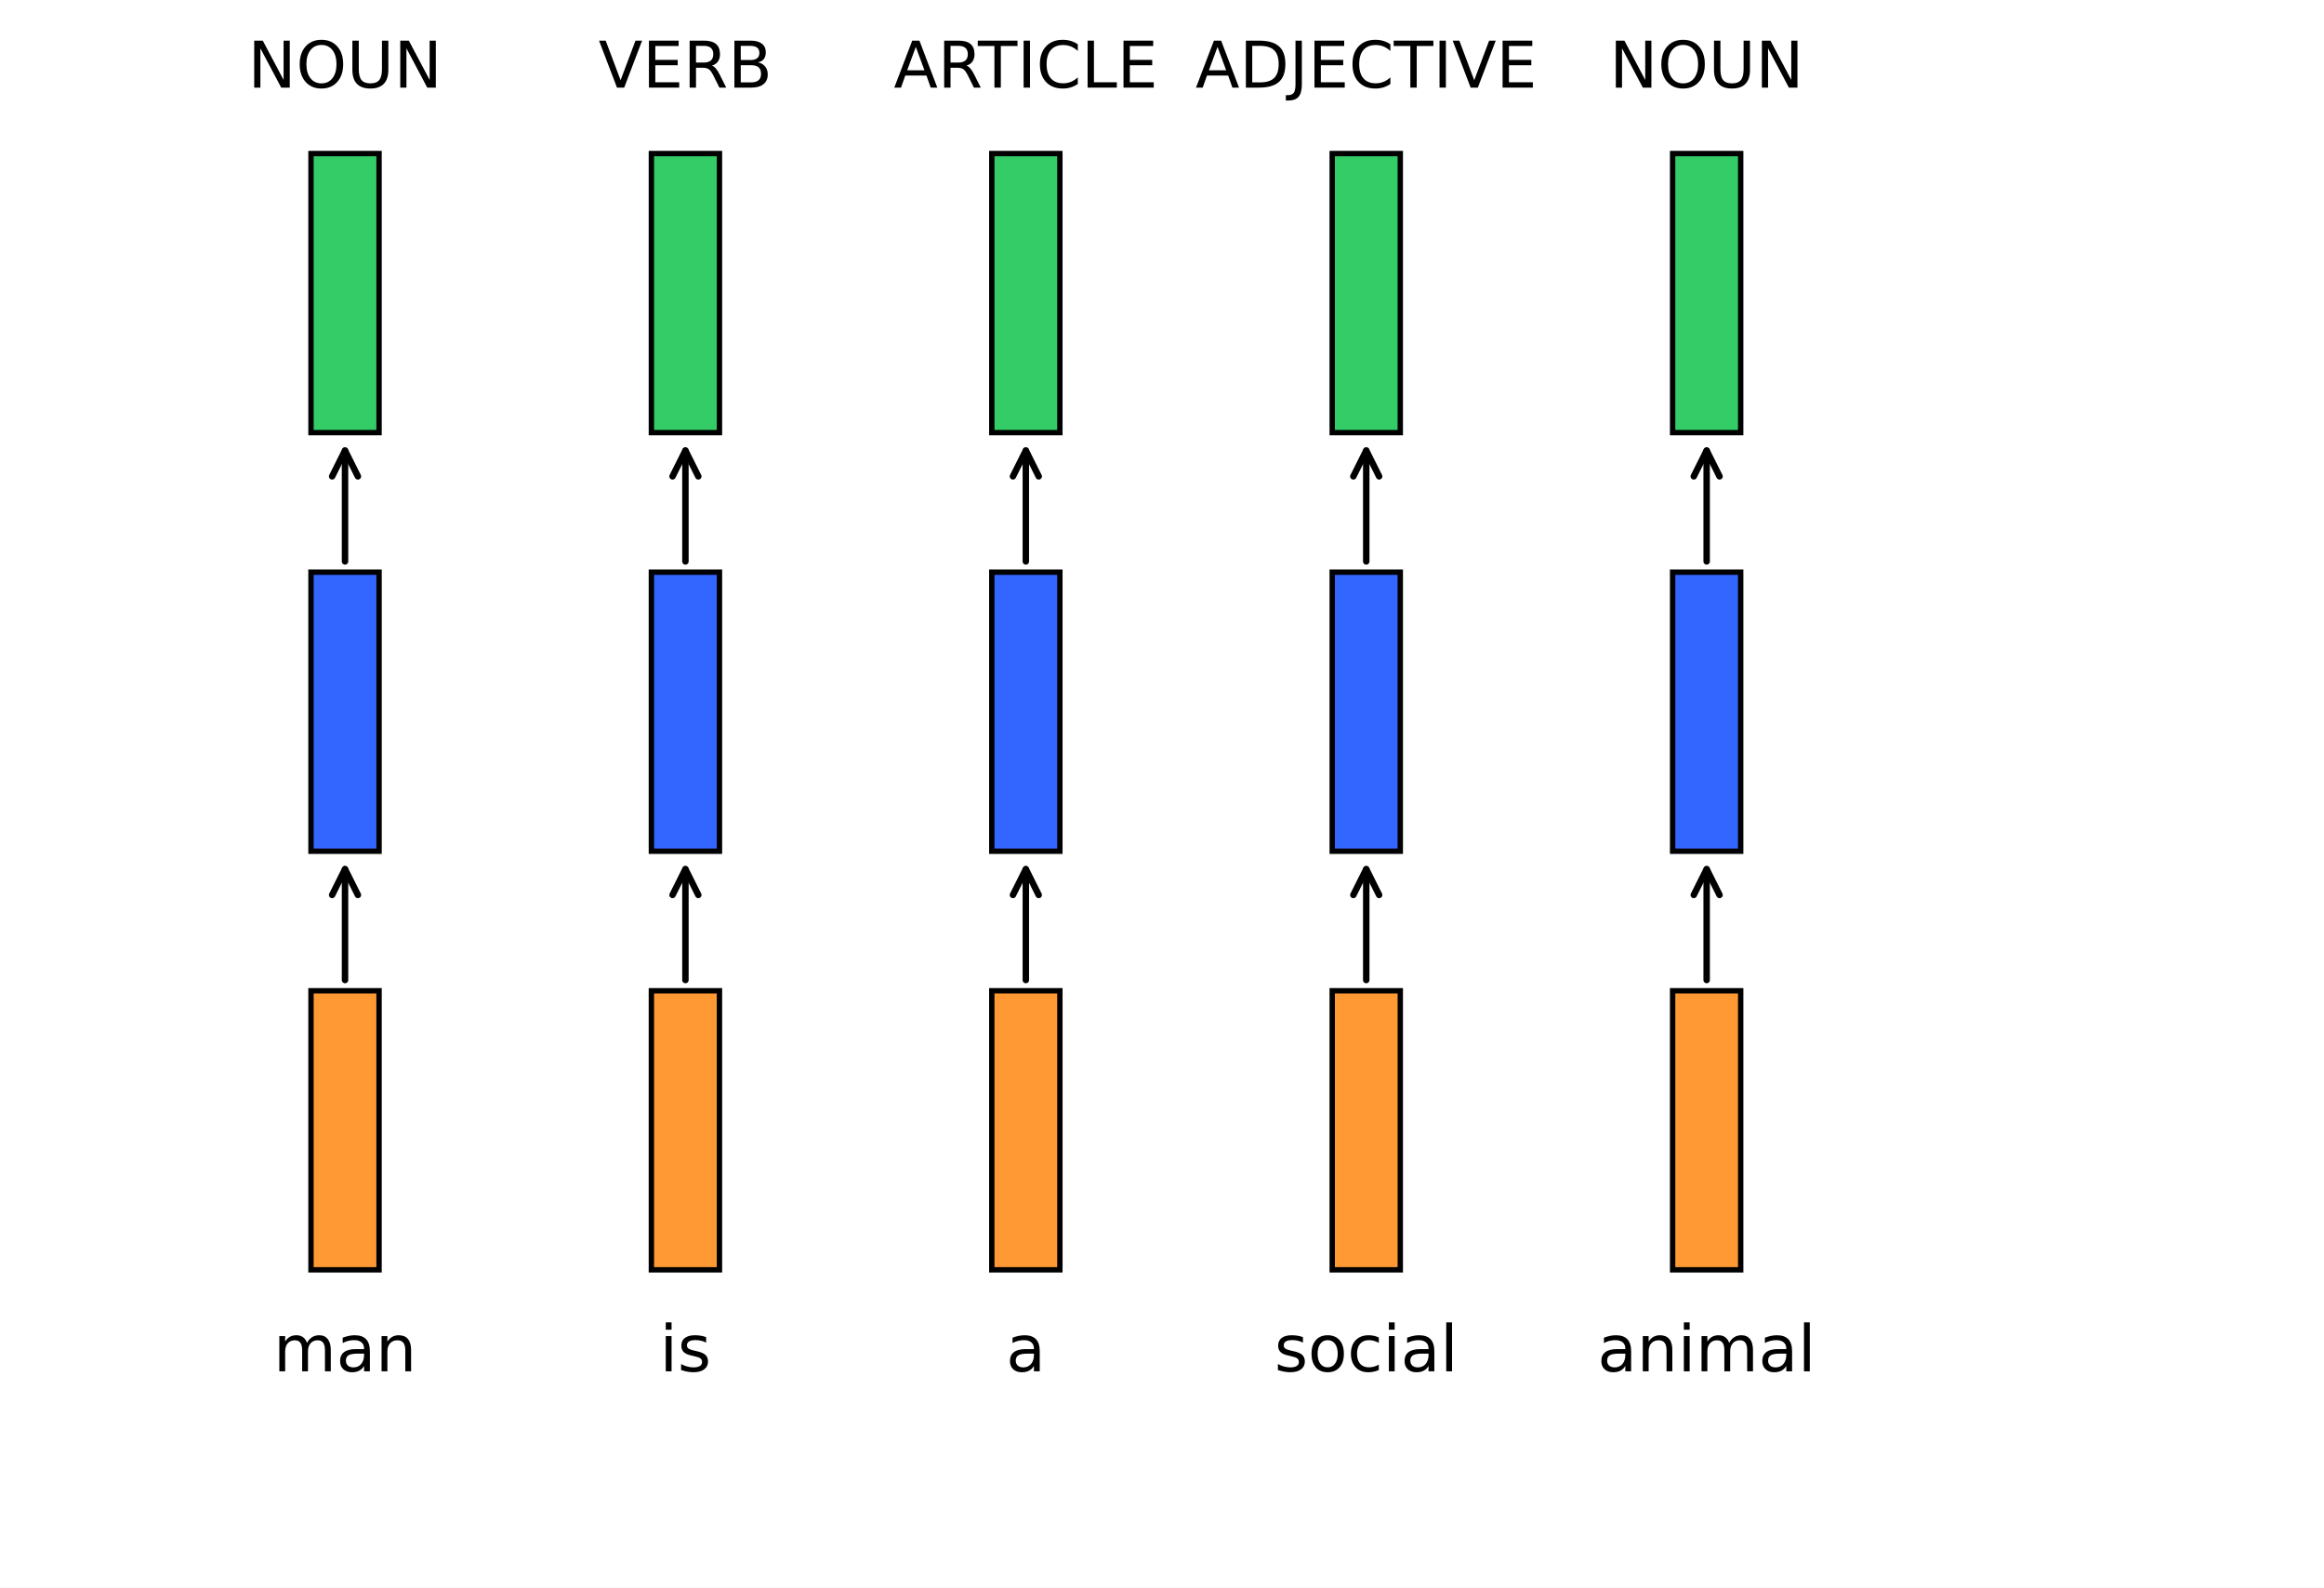
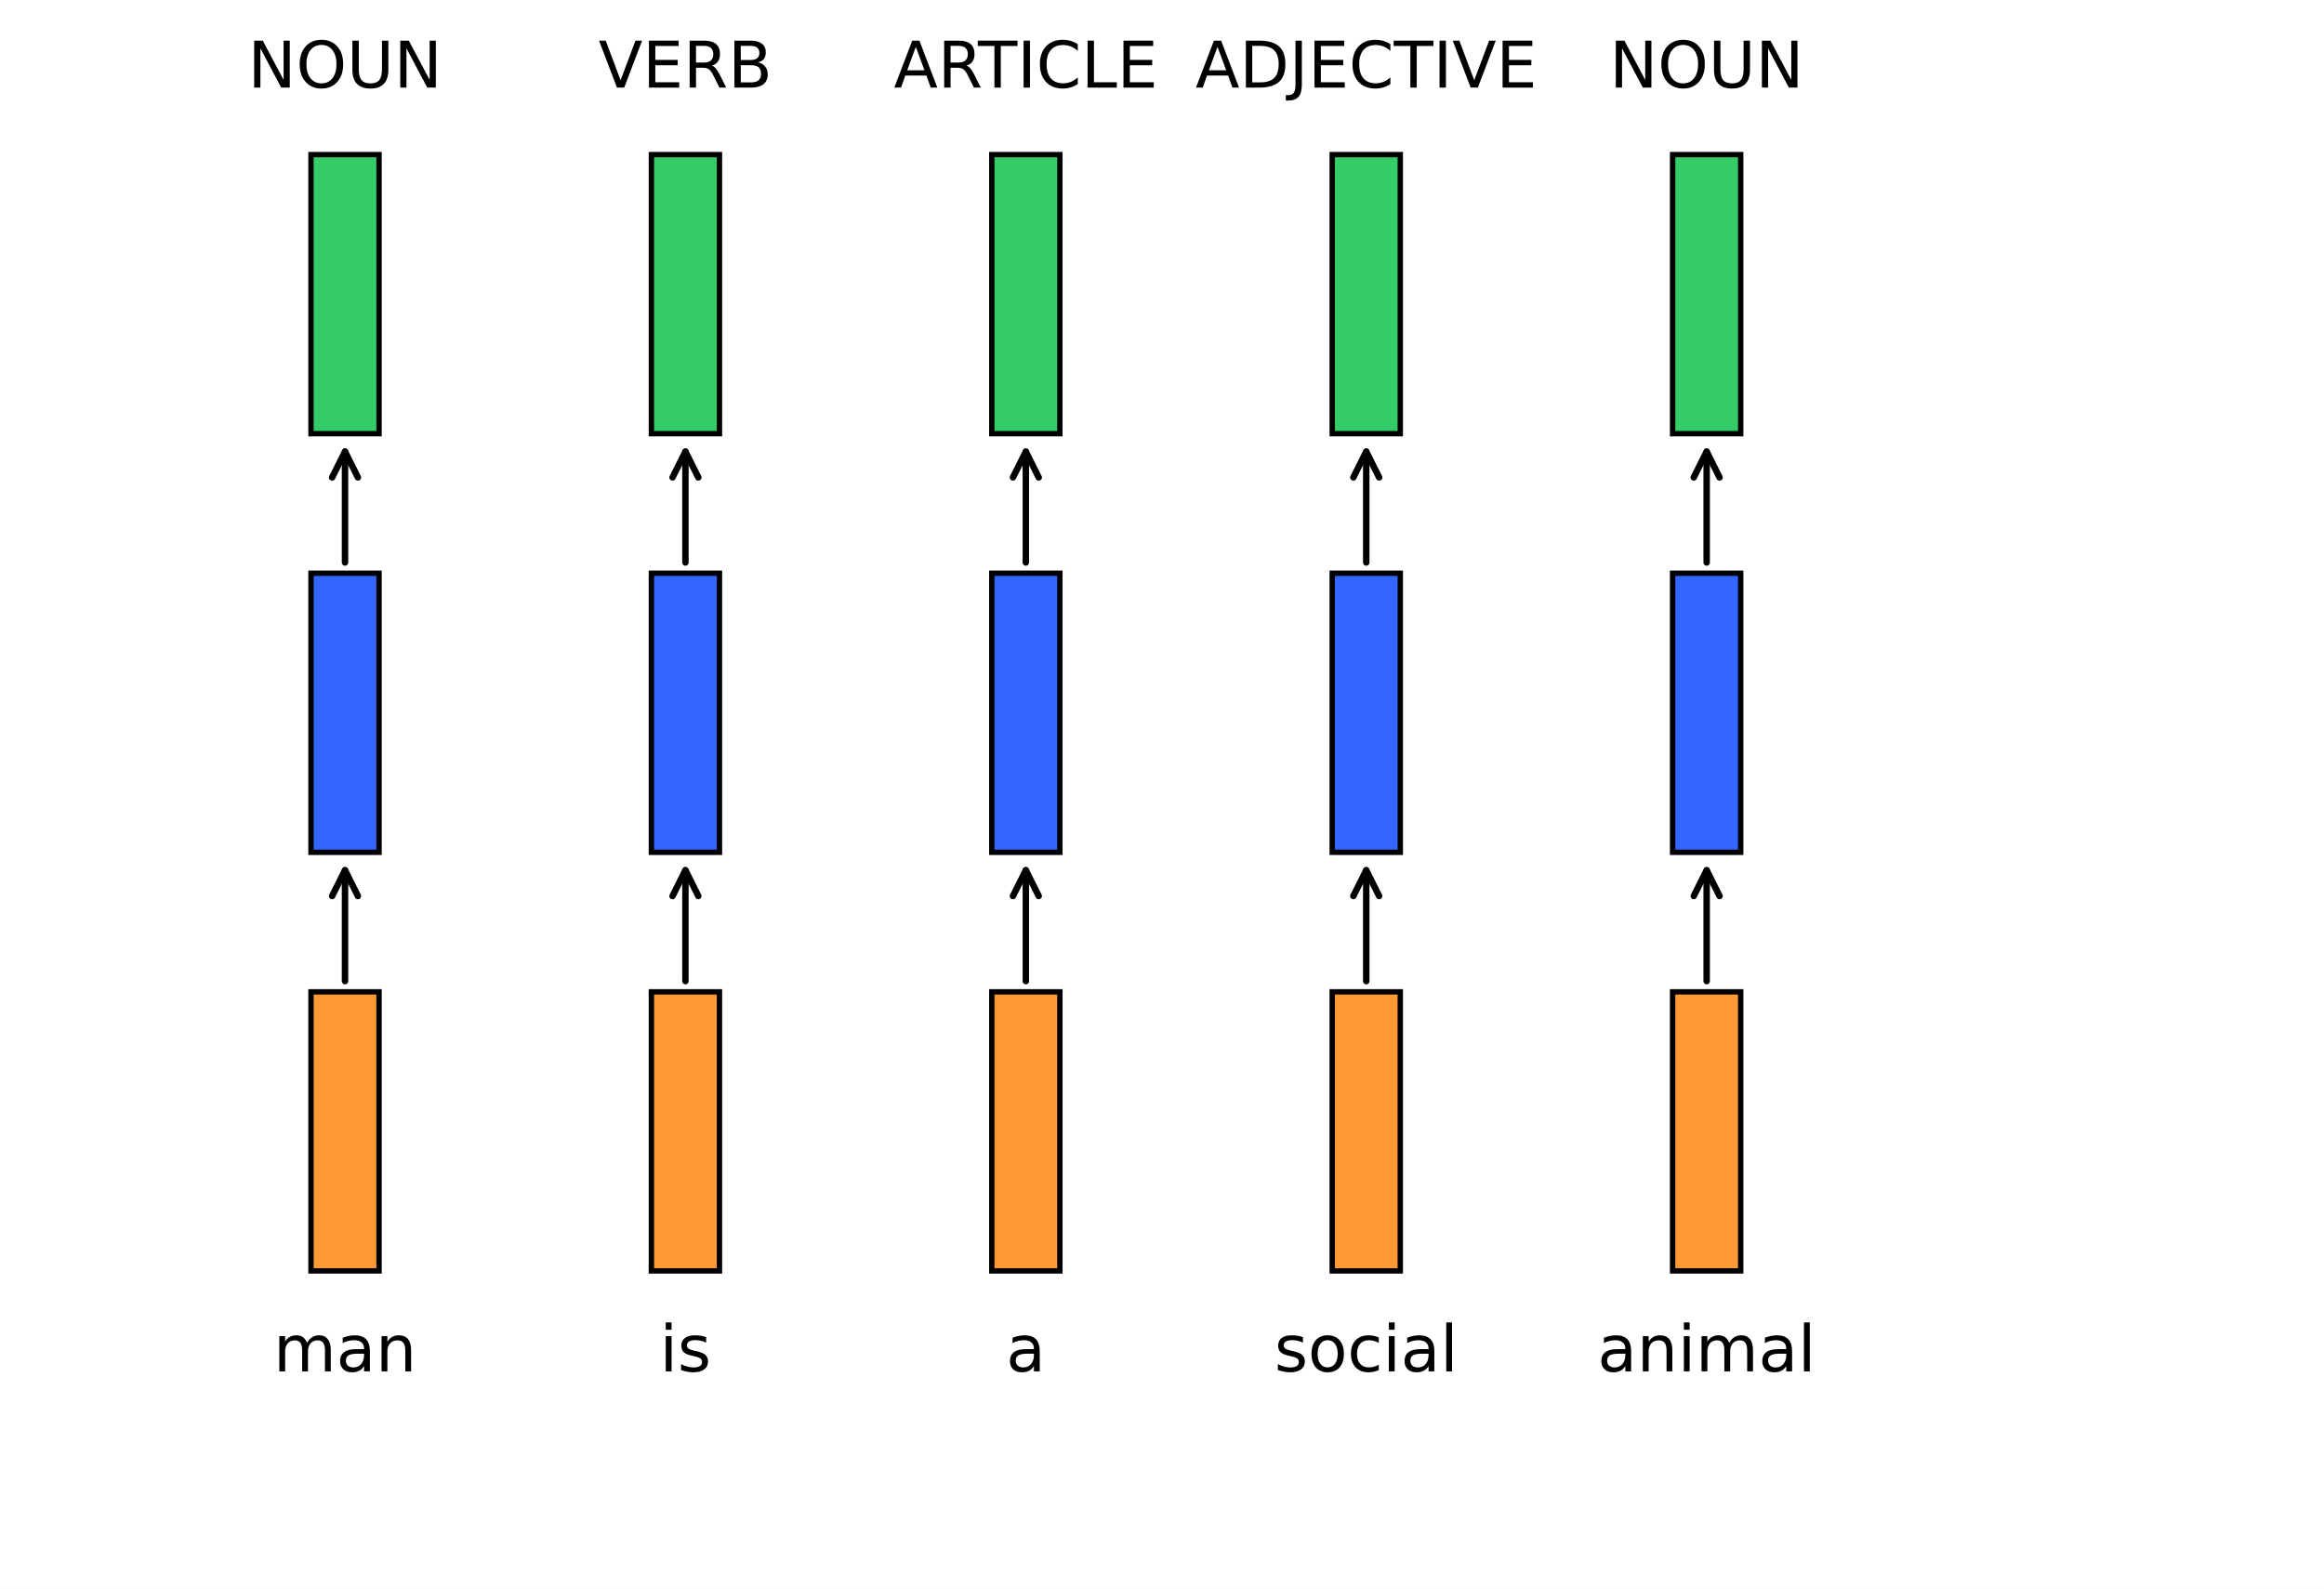
- <svg xmlns="http://www.w3.org/2000/svg" xmlns:xlink="http://www.w3.org/1999/xlink" width="432.9pt" height="295.674pt" viewBox="0 0 432.9 295.674" version="1.1">
+ <svg xmlns="http://www.w3.org/2000/svg" xmlns:xlink="http://www.w3.org/1999/xlink" width="432.9pt" height="295.868pt" viewBox="0 0 432.9 295.868" version="1.1">
  <defs>
    <style type="text/css">*{stroke-linejoin: round; stroke-linecap: butt}</style>
  </defs>
  <g id="figure_1">
    <g id="patch_1">
-       <path d="M 0 295.674  L 432.9 295.674  L 432.9 0  L 0 0  z " style="fill: #ffffff" />
+       <path d="M 0 295.868  L 432.9 295.868  L 432.9 0  L 0 0  z " style="fill: #ffffff" />
    </g>
    <g id="axes_1">
      <g id="patch_2">
-         <path d="M 57.927 80.574  L 70.609 80.574  L 70.609 28.599  L 57.927 28.599  z " clip-path="url(#p4ce256b78b)" style="fill: #33cc66; stroke: #000000; stroke-linejoin: miter" />
+         <path d="M 57.927 80.767  L 70.609 80.767  L 70.609 28.793  L 57.927 28.793  z " clip-path="url(#peed12a18f4)" style="fill: #33cc66; stroke: #000000; stroke-linejoin: miter" />
      </g>
      <g id="patch_3">
-         <path d="M 57.927 158.537  L 70.609 158.537  L 70.609 106.562  L 57.927 106.562  z " clip-path="url(#p4ce256b78b)" style="fill: #3366ff; stroke: #000000; stroke-linejoin: miter" />
+         <path d="M 57.927 158.73  L 70.609 158.73  L 70.609 106.755  L 57.927 106.755  z " clip-path="url(#peed12a18f4)" style="fill: #3366ff; stroke: #000000; stroke-linejoin: miter" />
      </g>
      <g id="patch_4">
-         <path d="M 57.927 236.499  L 70.609 236.499  L 70.609 184.524  L 57.927 184.524  z " clip-path="url(#p4ce256b78b)" style="fill: #ff9933; stroke: #000000; stroke-linejoin: miter" />
+         <path d="M 57.927 236.692  L 70.609 236.692  L 70.609 184.718  L 57.927 184.718  z " clip-path="url(#peed12a18f4)" style="fill: #ff9933; stroke: #000000; stroke-linejoin: miter" />
      </g>
      <g id="patch_5">
-         <path d="M 64.268 83.918  Q 64.268 93.569 64.268 104.562  " clip-path="url(#p4ce256b78b)" style="fill: none; stroke: #000000; stroke-width: 1.2; stroke-linecap: round" />
-         <path d="M 61.868 88.718  L 64.268 83.918  L 66.668 88.718  " clip-path="url(#p4ce256b78b)" style="fill: none; stroke: #000000; stroke-width: 1.2; stroke-linecap: round" />
+         <path d="M 64.268 84.111  Q 64.268 93.762 64.268 104.755  " clip-path="url(#peed12a18f4)" style="fill: none; stroke: #000000; stroke-width: 1.2; stroke-linecap: round" />
+         <path d="M 61.868 88.911  L 64.268 84.111  L 66.668 88.911  " clip-path="url(#peed12a18f4)" style="fill: none; stroke: #000000; stroke-width: 1.2; stroke-linecap: round" />
      </g>
      <g id="patch_6">
-         <path d="M 64.268 161.88  Q 64.268 171.532 64.268 182.525  " clip-path="url(#p4ce256b78b)" style="fill: none; stroke: #000000; stroke-width: 1.2; stroke-linecap: round" />
-         <path d="M 61.868 166.68  L 64.268 161.88  L 66.668 166.68  " clip-path="url(#p4ce256b78b)" style="fill: none; stroke: #000000; stroke-width: 1.2; stroke-linecap: round" />
+         <path d="M 64.268 162.073  Q 64.268 171.725 64.268 182.718  " clip-path="url(#peed12a18f4)" style="fill: none; stroke: #000000; stroke-width: 1.2; stroke-linecap: round" />
+         <path d="M 61.868 166.873  L 64.268 162.073  L 66.668 166.873  " clip-path="url(#peed12a18f4)" style="fill: none; stroke: #000000; stroke-width: 1.2; stroke-linecap: round" />
      </g>
      <g id="patch_7">
-         <path d="M 121.336 80.574  L 134.018 80.574  L 134.018 28.599  L 121.336 28.599  z " clip-path="url(#p4ce256b78b)" style="fill: #33cc66; stroke: #000000; stroke-linejoin: miter" />
+         <path d="M 121.336 80.767  L 134.018 80.767  L 134.018 28.793  L 121.336 28.793  z " clip-path="url(#peed12a18f4)" style="fill: #33cc66; stroke: #000000; stroke-linejoin: miter" />
      </g>
      <g id="patch_8">
-         <path d="M 121.336 158.537  L 134.018 158.537  L 134.018 106.562  L 121.336 106.562  z " clip-path="url(#p4ce256b78b)" style="fill: #3366ff; stroke: #000000; stroke-linejoin: miter" />
+         <path d="M 121.336 158.73  L 134.018 158.73  L 134.018 106.755  L 121.336 106.755  z " clip-path="url(#peed12a18f4)" style="fill: #3366ff; stroke: #000000; stroke-linejoin: miter" />
      </g>
      <g id="patch_9">
-         <path d="M 121.336 236.499  L 134.018 236.499  L 134.018 184.524  L 121.336 184.524  z " clip-path="url(#p4ce256b78b)" style="fill: #ff9933; stroke: #000000; stroke-linejoin: miter" />
+         <path d="M 121.336 236.692  L 134.018 236.692  L 134.018 184.718  L 121.336 184.718  z " clip-path="url(#peed12a18f4)" style="fill: #ff9933; stroke: #000000; stroke-linejoin: miter" />
      </g>
      <g id="patch_10">
-         <path d="M 127.677 83.918  Q 127.677 93.569 127.677 104.562  " clip-path="url(#p4ce256b78b)" style="fill: none; stroke: #000000; stroke-width: 1.2; stroke-linecap: round" />
-         <path d="M 125.277 88.718  L 127.677 83.918  L 130.077 88.718  " clip-path="url(#p4ce256b78b)" style="fill: none; stroke: #000000; stroke-width: 1.2; stroke-linecap: round" />
+         <path d="M 127.677 84.111  Q 127.677 93.762 127.677 104.755  " clip-path="url(#peed12a18f4)" style="fill: none; stroke: #000000; stroke-width: 1.2; stroke-linecap: round" />
+         <path d="M 125.277 88.911  L 127.677 84.111  L 130.077 88.911  " clip-path="url(#peed12a18f4)" style="fill: none; stroke: #000000; stroke-width: 1.2; stroke-linecap: round" />
      </g>
      <g id="patch_11">
-         <path d="M 127.677 161.88  Q 127.677 171.532 127.677 182.525  " clip-path="url(#p4ce256b78b)" style="fill: none; stroke: #000000; stroke-width: 1.2; stroke-linecap: round" />
-         <path d="M 125.277 166.68  L 127.677 161.88  L 130.077 166.68  " clip-path="url(#p4ce256b78b)" style="fill: none; stroke: #000000; stroke-width: 1.2; stroke-linecap: round" />
+         <path d="M 127.677 162.073  Q 127.677 171.725 127.677 182.718  " clip-path="url(#peed12a18f4)" style="fill: none; stroke: #000000; stroke-width: 1.2; stroke-linecap: round" />
+         <path d="M 125.277 166.873  L 127.677 162.073  L 130.077 166.873  " clip-path="url(#peed12a18f4)" style="fill: none; stroke: #000000; stroke-width: 1.2; stroke-linecap: round" />
      </g>
      <g id="patch_12">
-         <path d="M 184.745 80.574  L 197.427 80.574  L 197.427 28.599  L 184.745 28.599  z " clip-path="url(#p4ce256b78b)" style="fill: #33cc66; stroke: #000000; stroke-linejoin: miter" />
+         <path d="M 184.745 80.767  L 197.427 80.767  L 197.427 28.793  L 184.745 28.793  z " clip-path="url(#peed12a18f4)" style="fill: #33cc66; stroke: #000000; stroke-linejoin: miter" />
      </g>
      <g id="patch_13">
-         <path d="M 184.745 158.537  L 197.427 158.537  L 197.427 106.562  L 184.745 106.562  z " clip-path="url(#p4ce256b78b)" style="fill: #3366ff; stroke: #000000; stroke-linejoin: miter" />
+         <path d="M 184.745 158.73  L 197.427 158.73  L 197.427 106.755  L 184.745 106.755  z " clip-path="url(#peed12a18f4)" style="fill: #3366ff; stroke: #000000; stroke-linejoin: miter" />
      </g>
      <g id="patch_14">
-         <path d="M 184.745 236.499  L 197.427 236.499  L 197.427 184.524  L 184.745 184.524  z " clip-path="url(#p4ce256b78b)" style="fill: #ff9933; stroke: #000000; stroke-linejoin: miter" />
+         <path d="M 184.745 236.692  L 197.427 236.692  L 197.427 184.718  L 184.745 184.718  z " clip-path="url(#peed12a18f4)" style="fill: #ff9933; stroke: #000000; stroke-linejoin: miter" />
      </g>
      <g id="patch_15">
-         <path d="M 191.086 83.918  Q 191.086 93.569 191.086 104.562  " clip-path="url(#p4ce256b78b)" style="fill: none; stroke: #000000; stroke-width: 1.2; stroke-linecap: round" />
-         <path d="M 188.686 88.718  L 191.086 83.918  L 193.486 88.718  " clip-path="url(#p4ce256b78b)" style="fill: none; stroke: #000000; stroke-width: 1.2; stroke-linecap: round" />
+         <path d="M 191.086 84.111  Q 191.086 93.762 191.086 104.755  " clip-path="url(#peed12a18f4)" style="fill: none; stroke: #000000; stroke-width: 1.2; stroke-linecap: round" />
+         <path d="M 188.686 88.911  L 191.086 84.111  L 193.486 88.911  " clip-path="url(#peed12a18f4)" style="fill: none; stroke: #000000; stroke-width: 1.2; stroke-linecap: round" />
      </g>
      <g id="patch_16">
-         <path d="M 191.086 161.88  Q 191.086 171.532 191.086 182.525  " clip-path="url(#p4ce256b78b)" style="fill: none; stroke: #000000; stroke-width: 1.2; stroke-linecap: round" />
-         <path d="M 188.686 166.68  L 191.086 161.88  L 193.486 166.68  " clip-path="url(#p4ce256b78b)" style="fill: none; stroke: #000000; stroke-width: 1.2; stroke-linecap: round" />
+         <path d="M 191.086 162.073  Q 191.086 171.725 191.086 182.718  " clip-path="url(#peed12a18f4)" style="fill: none; stroke: #000000; stroke-width: 1.2; stroke-linecap: round" />
+         <path d="M 188.686 166.873  L 191.086 162.073  L 193.486 166.873  " clip-path="url(#peed12a18f4)" style="fill: none; stroke: #000000; stroke-width: 1.2; stroke-linecap: round" />
      </g>
      <g id="patch_17">
-         <path d="M 248.155 80.574  L 260.836 80.574  L 260.836 28.599  L 248.155 28.599  z " clip-path="url(#p4ce256b78b)" style="fill: #33cc66; stroke: #000000; stroke-linejoin: miter" />
+         <path d="M 248.155 80.767  L 260.836 80.767  L 260.836 28.793  L 248.155 28.793  z " clip-path="url(#peed12a18f4)" style="fill: #33cc66; stroke: #000000; stroke-linejoin: miter" />
      </g>
      <g id="patch_18">
-         <path d="M 248.155 158.537  L 260.836 158.537  L 260.836 106.562  L 248.155 106.562  z " clip-path="url(#p4ce256b78b)" style="fill: #3366ff; stroke: #000000; stroke-linejoin: miter" />
+         <path d="M 248.155 158.73  L 260.836 158.73  L 260.836 106.755  L 248.155 106.755  z " clip-path="url(#peed12a18f4)" style="fill: #3366ff; stroke: #000000; stroke-linejoin: miter" />
      </g>
      <g id="patch_19">
-         <path d="M 248.155 236.499  L 260.836 236.499  L 260.836 184.524  L 248.155 184.524  z " clip-path="url(#p4ce256b78b)" style="fill: #ff9933; stroke: #000000; stroke-linejoin: miter" />
+         <path d="M 248.155 236.692  L 260.836 236.692  L 260.836 184.718  L 248.155 184.718  z " clip-path="url(#peed12a18f4)" style="fill: #ff9933; stroke: #000000; stroke-linejoin: miter" />
      </g>
      <g id="patch_20">
-         <path d="M 254.495 83.918  Q 254.495 93.569 254.495 104.562  " clip-path="url(#p4ce256b78b)" style="fill: none; stroke: #000000; stroke-width: 1.2; stroke-linecap: round" />
-         <path d="M 252.095 88.718  L 254.495 83.918  L 256.895 88.718  " clip-path="url(#p4ce256b78b)" style="fill: none; stroke: #000000; stroke-width: 1.2; stroke-linecap: round" />
+         <path d="M 254.495 84.111  Q 254.495 93.762 254.495 104.755  " clip-path="url(#peed12a18f4)" style="fill: none; stroke: #000000; stroke-width: 1.2; stroke-linecap: round" />
+         <path d="M 252.095 88.911  L 254.495 84.111  L 256.895 88.911  " clip-path="url(#peed12a18f4)" style="fill: none; stroke: #000000; stroke-width: 1.2; stroke-linecap: round" />
      </g>
      <g id="patch_21">
-         <path d="M 254.495 161.88  Q 254.495 171.532 254.495 182.525  " clip-path="url(#p4ce256b78b)" style="fill: none; stroke: #000000; stroke-width: 1.2; stroke-linecap: round" />
-         <path d="M 252.095 166.68  L 254.495 161.88  L 256.895 166.68  " clip-path="url(#p4ce256b78b)" style="fill: none; stroke: #000000; stroke-width: 1.2; stroke-linecap: round" />
+         <path d="M 254.495 162.073  Q 254.495 171.725 254.495 182.718  " clip-path="url(#peed12a18f4)" style="fill: none; stroke: #000000; stroke-width: 1.2; stroke-linecap: round" />
+         <path d="M 252.095 166.873  L 254.495 162.073  L 256.895 166.873  " clip-path="url(#peed12a18f4)" style="fill: none; stroke: #000000; stroke-width: 1.2; stroke-linecap: round" />
      </g>
      <g id="patch_22">
-         <path d="M 311.564 80.574  L 324.245 80.574  L 324.245 28.599  L 311.564 28.599  z " clip-path="url(#p4ce256b78b)" style="fill: #33cc66; stroke: #000000; stroke-linejoin: miter" />
+         <path d="M 311.564 80.767  L 324.245 80.767  L 324.245 28.793  L 311.564 28.793  z " clip-path="url(#peed12a18f4)" style="fill: #33cc66; stroke: #000000; stroke-linejoin: miter" />
      </g>
      <g id="patch_23">
-         <path d="M 311.564 158.537  L 324.245 158.537  L 324.245 106.562  L 311.564 106.562  z " clip-path="url(#p4ce256b78b)" style="fill: #3366ff; stroke: #000000; stroke-linejoin: miter" />
+         <path d="M 311.564 158.73  L 324.245 158.73  L 324.245 106.755  L 311.564 106.755  z " clip-path="url(#peed12a18f4)" style="fill: #3366ff; stroke: #000000; stroke-linejoin: miter" />
      </g>
      <g id="patch_24">
-         <path d="M 311.564 236.499  L 324.245 236.499  L 324.245 184.524  L 311.564 184.524  z " clip-path="url(#p4ce256b78b)" style="fill: #ff9933; stroke: #000000; stroke-linejoin: miter" />
+         <path d="M 311.564 236.692  L 324.245 236.692  L 324.245 184.718  L 311.564 184.718  z " clip-path="url(#peed12a18f4)" style="fill: #ff9933; stroke: #000000; stroke-linejoin: miter" />
      </g>
      <g id="patch_25">
-         <path d="M 317.905 83.918  Q 317.905 93.569 317.905 104.562  " clip-path="url(#p4ce256b78b)" style="fill: none; stroke: #000000; stroke-width: 1.2; stroke-linecap: round" />
-         <path d="M 315.505 88.718  L 317.905 83.918  L 320.305 88.718  " clip-path="url(#p4ce256b78b)" style="fill: none; stroke: #000000; stroke-width: 1.2; stroke-linecap: round" />
+         <path d="M 317.905 84.111  Q 317.905 93.762 317.905 104.755  " clip-path="url(#peed12a18f4)" style="fill: none; stroke: #000000; stroke-width: 1.2; stroke-linecap: round" />
+         <path d="M 315.505 88.911  L 317.905 84.111  L 320.305 88.911  " clip-path="url(#peed12a18f4)" style="fill: none; stroke: #000000; stroke-width: 1.2; stroke-linecap: round" />
      </g>
      <g id="patch_26">
-         <path d="M 317.905 161.88  Q 317.905 171.532 317.905 182.525  " clip-path="url(#p4ce256b78b)" style="fill: none; stroke: #000000; stroke-width: 1.2; stroke-linecap: round" />
-         <path d="M 315.505 166.68  L 317.905 161.88  L 320.305 166.68  " clip-path="url(#p4ce256b78b)" style="fill: none; stroke: #000000; stroke-width: 1.2; stroke-linecap: round" />
+         <path d="M 317.905 162.073  Q 317.905 171.725 317.905 182.718  " clip-path="url(#peed12a18f4)" style="fill: none; stroke: #000000; stroke-width: 1.2; stroke-linecap: round" />
+         <path d="M 315.505 166.873  L 317.905 162.073  L 320.305 166.873  " clip-path="url(#peed12a18f4)" style="fill: none; stroke: #000000; stroke-width: 1.2; stroke-linecap: round" />
      </g>
      <g id="text_1">
-         <g transform="translate(46.17631 16.31812) scale(0.12 -0.12)">
-           <defs>
-             <path id="DejaVuSans-4e" d="M 628 4666  L 1478 4666  L 3547 763  L 3547 4666  L 4159 4666  L 4159 0  L 3309 0  L 1241 3903  L 1241 0  L 628 0  L 628 4666  z " transform="scale(0.015625)" />
-             <path id="DejaVuSans-4f" d="M 2522 4238  Q 1834 4238 1429 3725  Q 1025 3213 1025 2328  Q 1025 1447 1429 934  Q 1834 422 2522 422  Q 3209 422 3611 934  Q 4013 1447 4013 2328  Q 4013 3213 3611 3725  Q 3209 4238 2522 4238  z M 2522 4750  Q 3503 4750 4090 4092  Q 4678 3434 4678 2328  Q 4678 1225 4090 567  Q 3503 -91 2522 -91  Q 1538 -91 948 565  Q 359 1222 359 2328  Q 359 3434 948 4092  Q 1538 4750 2522 4750  z " transform="scale(0.015625)" />
-             <path id="DejaVuSans-55" d="M 556 4666  L 1191 4666  L 1191 1831  Q 1191 1081 1462 751  Q 1734 422 2344 422  Q 2950 422 3222 751  Q 3494 1081 3494 1831  L 3494 4666  L 4128 4666  L 4128 1753  Q 4128 841 3676 375  Q 3225 -91 2344 -91  Q 1459 -91 1007 375  Q 556 841 556 1753  L 556 4666  z " transform="scale(0.015625)" />
-           </defs>
-           <use xlink:href="#DejaVuSans-4e" />
-           <use xlink:href="#DejaVuSans-4f" transform="translate(74.80469 0)" />
-           <use xlink:href="#DejaVuSans-55" transform="translate(153.5156 0)" />
-           <use xlink:href="#DejaVuSans-4e" transform="translate(226.709 0)" />
+         <g transform="translate(46.17631 16.31719) scale(0.12 -0.12)">
+           <defs>
+             <path id="DejaVuSans-31" d="M 628 4666  L 1478 4666  L 3547 763  L 3547 4666  L 4159 4666  L 4159 0  L 3309 0  L 1241 3903  L 1241 0  L 628 0  L 628 4666  z " transform="scale(0.015625)" />
+             <path id="DejaVuSans-32" d="M 2522 4238  Q 1834 4238 1429 3725  Q 1025 3213 1025 2328  Q 1025 1447 1429 934  Q 1834 422 2522 422  Q 3209 422 3611 934  Q 4013 1447 4013 2328  Q 4013 3213 3611 3725  Q 3209 4238 2522 4238  z M 2522 4750  Q 3503 4750 4090 4092  Q 4678 3434 4678 2328  Q 4678 1225 4090 567  Q 3503 -91 2522 -91  Q 1538 -91 948 565  Q 359 1222 359 2328  Q 359 3434 948 4092  Q 1538 4750 2522 4750  z " transform="scale(0.015625)" />
+             <path id="DejaVuSans-38" d="M 556 4666  L 1191 4666  L 1191 1831  Q 1191 1081 1462 751  Q 1734 422 2344 422  Q 2950 422 3222 751  Q 3494 1081 3494 1831  L 3494 4666  L 4128 4666  L 4128 1753  Q 4128 841 3676 375  Q 3225 -91 2344 -91  Q 1459 -91 1007 375  Q 556 841 556 1753  L 556 4666  z " transform="scale(0.015625)" />
+           </defs>
+           <use xlink:href="#DejaVuSans-31" />
+           <use xlink:href="#DejaVuSans-32" transform="translate(74.8125 0)" />
+           <use xlink:href="#DejaVuSans-38" transform="translate(153.5312 0)" />
+           <use xlink:href="#DejaVuSans-31" transform="translate(226.7188 0)" />
        </g>
      </g>
      <g id="text_2">
-         <g transform="translate(50.94443 255.4031) scale(0.12 -0.12)">
-           <defs>
-             <path id="DejaVuSans-6d" d="M 3328 2828  Q 3544 3216 3844 3400  Q 4144 3584 4550 3584  Q 5097 3584 5394 3201  Q 5691 2819 5691 2113  L 5691 0  L 5113 0  L 5113 2094  Q 5113 2597 4934 2840  Q 4756 3084 4391 3084  Q 3944 3084 3684 2787  Q 3425 2491 3425 1978  L 3425 0  L 2847 0  L 2847 2094  Q 2847 2600 2669 2842  Q 2491 3084 2119 3084  Q 1678 3084 1418 2786  Q 1159 2488 1159 1978  L 1159 0  L 581 0  L 581 3500  L 1159 3500  L 1159 2956  Q 1356 3278 1631 3431  Q 1906 3584 2284 3584  Q 2666 3584 2933 3390  Q 3200 3197 3328 2828  z " transform="scale(0.015625)" />
-             <path id="DejaVuSans-61" d="M 2194 1759  Q 1497 1759 1228 1600  Q 959 1441 959 1056  Q 959 750 1161 570  Q 1363 391 1709 391  Q 2188 391 2477 730  Q 2766 1069 2766 1631  L 2766 1759  L 2194 1759  z M 3341 1997  L 3341 0  L 2766 0  L 2766 531  Q 2569 213 2275 61  Q 1981 -91 1556 -91  Q 1019 -91 701 211  Q 384 513 384 1019  Q 384 1609 779 1909  Q 1175 2209 1959 2209  L 2766 2209  L 2766 2266  Q 2766 2663 2505 2880  Q 2244 3097 1772 3097  Q 1472 3097 1187 3025  Q 903 2953 641 2809  L 641 3341  Q 956 3463 1253 3523  Q 1550 3584 1831 3584  Q 2591 3584 2966 3190  Q 3341 2797 3341 1997  z " transform="scale(0.015625)" />
-             <path id="DejaVuSans-6e" d="M 3513 2113  L 3513 0  L 2938 0  L 2938 2094  Q 2938 2591 2744 2837  Q 2550 3084 2163 3084  Q 1697 3084 1428 2787  Q 1159 2491 1159 1978  L 1159 0  L 581 0  L 581 3500  L 1159 3500  L 1159 2956  Q 1366 3272 1645 3428  Q 1925 3584 2291 3584  Q 2894 3584 3203 3211  Q 3513 2838 3513 2113  z " transform="scale(0.015625)" />
-           </defs>
-           <use xlink:href="#DejaVuSans-6d" />
-           <use xlink:href="#DejaVuSans-61" transform="translate(97.41211 0)" />
-           <use xlink:href="#DejaVuSans-6e" transform="translate(158.6914 0)" />
+         <g transform="translate(50.94443 255.4022) scale(0.12 -0.12)">
+           <defs>
+             <path id="DejaVuSans-50" d="M 3328 2828  Q 3544 3216 3844 3400  Q 4144 3584 4550 3584  Q 5097 3584 5394 3201  Q 5691 2819 5691 2113  L 5691 0  L 5113 0  L 5113 2094  Q 5113 2597 4934 2840  Q 4756 3084 4391 3084  Q 3944 3084 3684 2787  Q 3425 2491 3425 1978  L 3425 0  L 2847 0  L 2847 2094  Q 2847 2600 2669 2842  Q 2491 3084 2119 3084  Q 1678 3084 1418 2786  Q 1159 2488 1159 1978  L 1159 0  L 581 0  L 581 3500  L 1159 3500  L 1159 2956  Q 1356 3278 1631 3431  Q 1906 3584 2284 3584  Q 2666 3584 2933 3390  Q 3200 3197 3328 2828  z " transform="scale(0.015625)" />
+             <path id="DejaVuSans-44" d="M 2194 1759  Q 1497 1759 1228 1600  Q 959 1441 959 1056  Q 959 750 1161 570  Q 1363 391 1709 391  Q 2188 391 2477 730  Q 2766 1069 2766 1631  L 2766 1759  L 2194 1759  z M 3341 1997  L 3341 0  L 2766 0  L 2766 531  Q 2569 213 2275 61  Q 1981 -91 1556 -91  Q 1019 -91 701 211  Q 384 513 384 1019  Q 384 1609 779 1909  Q 1175 2209 1959 2209  L 2766 2209  L 2766 2266  Q 2766 2663 2505 2880  Q 2244 3097 1772 3097  Q 1472 3097 1187 3025  Q 903 2953 641 2809  L 641 3341  Q 956 3463 1253 3523  Q 1550 3584 1831 3584  Q 2591 3584 2966 3190  Q 3341 2797 3341 1997  z " transform="scale(0.015625)" />
+             <path id="DejaVuSans-51" d="M 3513 2113  L 3513 0  L 2938 0  L 2938 2094  Q 2938 2591 2744 2837  Q 2550 3084 2163 3084  Q 1697 3084 1428 2787  Q 1159 2491 1159 1978  L 1159 0  L 581 0  L 581 3500  L 1159 3500  L 1159 2956  Q 1366 3272 1645 3428  Q 1925 3584 2291 3584  Q 2894 3584 3203 3211  Q 3513 2838 3513 2113  z " transform="scale(0.015625)" />
+           </defs>
+           <use xlink:href="#DejaVuSans-50" />
+           <use xlink:href="#DejaVuSans-44" transform="translate(97.40625 0)" />
+           <use xlink:href="#DejaVuSans-51" transform="translate(158.6875 0)" />
        </g>
      </g>
      <g id="text_3">
-         <g transform="translate(111.496 16.31812) scale(0.12 -0.12)">
-           <defs>
-             <path id="DejaVuSans-56" d="M 1831 0  L 50 4666  L 709 4666  L 2188 738  L 3669 4666  L 4325 4666  L 2547 0  L 1831 0  z " transform="scale(0.015625)" />
-             <path id="DejaVuSans-45" d="M 628 4666  L 3578 4666  L 3578 4134  L 1259 4134  L 1259 2753  L 3481 2753  L 3481 2222  L 1259 2222  L 1259 531  L 3634 531  L 3634 0  L 628 0  L 628 4666  z " transform="scale(0.015625)" />
-             <path id="DejaVuSans-52" d="M 2841 2188  Q 3044 2119 3236 1894  Q 3428 1669 3622 1275  L 4263 0  L 3584 0  L 2988 1197  Q 2756 1666 2539 1819  Q 2322 1972 1947 1972  L 1259 1972  L 1259 0  L 628 0  L 628 4666  L 2053 4666  Q 2853 4666 3247 4331  Q 3641 3997 3641 3322  Q 3641 2881 3436 2590  Q 3231 2300 2841 2188  z M 1259 4147  L 1259 2491  L 2053 2491  Q 2509 2491 2742 2702  Q 2975 2913 2975 3322  Q 2975 3731 2742 3939  Q 2509 4147 2053 4147  L 1259 4147  z " transform="scale(0.015625)" />
-             <path id="DejaVuSans-42" d="M 1259 2228  L 1259 519  L 2272 519  Q 2781 519 3026 730  Q 3272 941 3272 1375  Q 3272 1813 3026 2020  Q 2781 2228 2272 2228  L 1259 2228  z M 1259 4147  L 1259 2741  L 2194 2741  Q 2656 2741 2882 2914  Q 3109 3088 3109 3444  Q 3109 3797 2882 3972  Q 2656 4147 2194 4147  L 1259 4147  z M 628 4666  L 2241 4666  Q 2963 4666 3353 4366  Q 3744 4066 3744 3513  Q 3744 3084 3544 2831  Q 3344 2578 2956 2516  Q 3422 2416 3680 2098  Q 3938 1781 3938 1306  Q 3938 681 3513 340  Q 3088 0 2303 0  L 628 0  L 628 4666  z " transform="scale(0.015625)" />
+         <g transform="translate(111.496 16.31719) scale(0.12 -0.12)">
+           <defs>
+             <path id="DejaVuSans-39" d="M 1831 0  L 50 4666  L 709 4666  L 2188 738  L 3669 4666  L 4325 4666  L 2547 0  L 1831 0  z " transform="scale(0.015625)" />
+             <path id="DejaVuSans-28" d="M 628 4666  L 3578 4666  L 3578 4134  L 1259 4134  L 1259 2753  L 3481 2753  L 3481 2222  L 1259 2222  L 1259 531  L 3634 531  L 3634 0  L 628 0  L 628 4666  z " transform="scale(0.015625)" />
+             <path id="DejaVuSans-35" d="M 2841 2188  Q 3044 2119 3236 1894  Q 3428 1669 3622 1275  L 4263 0  L 3584 0  L 2988 1197  Q 2756 1666 2539 1819  Q 2322 1972 1947 1972  L 1259 1972  L 1259 0  L 628 0  L 628 4666  L 2053 4666  Q 2853 4666 3247 4331  Q 3641 3997 3641 3322  Q 3641 2881 3436 2590  Q 3231 2300 2841 2188  z M 1259 4147  L 1259 2491  L 2053 2491  Q 2509 2491 2742 2702  Q 2975 2913 2975 3322  Q 2975 3731 2742 3939  Q 2509 4147 2053 4147  L 1259 4147  z " transform="scale(0.015625)" />
+             <path id="DejaVuSans-25" d="M 1259 2228  L 1259 519  L 2272 519  Q 2781 519 3026 730  Q 3272 941 3272 1375  Q 3272 1813 3026 2020  Q 2781 2228 2272 2228  L 1259 2228  z M 1259 4147  L 1259 2741  L 2194 2741  Q 2656 2741 2882 2914  Q 3109 3088 3109 3444  Q 3109 3797 2882 3972  Q 2656 4147 2194 4147  L 1259 4147  z M 628 4666  L 2241 4666  Q 2963 4666 3353 4366  Q 3744 4066 3744 3513  Q 3744 3084 3544 2831  Q 3344 2578 2956 2516  Q 3422 2416 3680 2098  Q 3938 1781 3938 1306  Q 3938 681 3513 340  Q 3088 0 2303 0  L 628 0  L 628 4666  z " transform="scale(0.015625)" />
+           </defs>
+           <use xlink:href="#DejaVuSans-39" />
+           <use xlink:href="#DejaVuSans-28" transform="translate(68.40625 0)" />
+           <use xlink:href="#DejaVuSans-35" transform="translate(131.5938 0)" />
+           <use xlink:href="#DejaVuSans-25" transform="translate(201.0781 0)" />
+         </g>
+       </g>
+       <g id="text_4">
+         <g transform="translate(122.8848 255.4027) scale(0.12 -0.12)">
+           <defs>
+             <path id="DejaVuSans-4c" d="M 603 3500  L 1178 3500  L 1178 0  L 603 0  L 603 3500  z M 603 4863  L 1178 4863  L 1178 4134  L 603 4134  L 603 4863  z " transform="scale(0.015625)" />
+             <path id="DejaVuSans-56" d="M 2834 3397  L 2834 2853  Q 2591 2978 2328 3040  Q 2066 3103 1784 3103  Q 1356 3103 1142 2972  Q 928 2841 928 2578  Q 928 2378 1081 2264  Q 1234 2150 1697 2047  L 1894 2003  Q 2506 1872 2764 1633  Q 3022 1394 3022 966  Q 3022 478 2636 193  Q 2250 -91 1575 -91  Q 1294 -91 989 -36  Q 684 19 347 128  L 347 722  Q 666 556 975 473  Q 1284 391 1588 391  Q 1994 391 2212 530  Q 2431 669 2431 922  Q 2431 1156 2273 1281  Q 2116 1406 1581 1522  L 1381 1569  Q 847 1681 609 1914  Q 372 2147 372 2553  Q 372 3047 722 3315  Q 1072 3584 1716 3584  Q 2034 3584 2315 3537  Q 2597 3491 2834 3397  z " transform="scale(0.015625)" />
+           </defs>
+           <use xlink:href="#DejaVuSans-4c" />
+           <use xlink:href="#DejaVuSans-56" transform="translate(27.78125 0)" />
+         </g>
+       </g>
+       <g id="text_5">
+         <g transform="translate(166.4911 16.31719) scale(0.12 -0.12)">
+           <defs>
+             <path id="DejaVuSans-24" d="M 2188 4044  L 1331 1722  L 3047 1722  L 2188 4044  z M 1831 4666  L 2547 4666  L 4325 0  L 3669 0  L 3244 1197  L 1141 1197  L 716 0  L 50 0  L 1831 4666  z " transform="scale(0.015625)" />
+             <path id="DejaVuSans-37" d="M -19 4666  L 3928 4666  L 3928 4134  L 2272 4134  L 2272 0  L 1638 0  L 1638 4134  L -19 4134  L -19 4666  z " transform="scale(0.015625)" />
+             <path id="DejaVuSans-2c" d="M 628 4666  L 1259 4666  L 1259 0  L 628 0  L 628 4666  z " transform="scale(0.015625)" />
+             <path id="DejaVuSans-26" d="M 4122 4306  L 4122 3641  Q 3803 3938 3442 4084  Q 3081 4231 2675 4231  Q 1875 4231 1450 3742  Q 1025 3253 1025 2328  Q 1025 1406 1450 917  Q 1875 428 2675 428  Q 3081 428 3442 575  Q 3803 722 4122 1019  L 4122 359  Q 3791 134 3420 21  Q 3050 -91 2638 -91  Q 1578 -91 968 557  Q 359 1206 359 2328  Q 359 3453 968 4101  Q 1578 4750 2638 4750  Q 3056 4750 3426 4639  Q 3797 4528 4122 4306  z " transform="scale(0.015625)" />
+             <path id="DejaVuSans-2f" d="M 628 4666  L 1259 4666  L 1259 531  L 3531 531  L 3531 0  L 628 0  L 628 4666  z " transform="scale(0.015625)" />
+           </defs>
+           <use xlink:href="#DejaVuSans-24" />
+           <use xlink:href="#DejaVuSans-35" transform="translate(68.40625 0)" />
+           <use xlink:href="#DejaVuSans-37" transform="translate(130.6094 0)" />
+           <use xlink:href="#DejaVuSans-2c" transform="translate(191.6875 0)" />
+           <use xlink:href="#DejaVuSans-26" transform="translate(221.1875 0)" />
+           <use xlink:href="#DejaVuSans-2f" transform="translate(291.0156 0)" />
+           <use xlink:href="#DejaVuSans-28" transform="translate(346.7344 0)" />
+         </g>
+       </g>
+       <g id="text_6">
+         <g transform="translate(187.4095 255.4022) scale(0.12 -0.12)">
+           <use xlink:href="#DejaVuSans-44" />
+         </g>
+       </g>
+       <g id="text_7">
+         <g transform="translate(222.6898 16.31719) scale(0.12 -0.12)">
+           <defs>
+             <path id="DejaVuSans-27" d="M 1259 4147  L 1259 519  L 2022 519  Q 2988 519 3436 956  Q 3884 1394 3884 2338  Q 3884 3275 3436 3711  Q 2988 4147 2022 4147  L 1259 4147  z M 628 4666  L 1925 4666  Q 3281 4666 3915 4102  Q 4550 3538 4550 2338  Q 4550 1131 3912 565  Q 3275 0 1925 0  L 628 0  L 628 4666  z " transform="scale(0.015625)" />
+             <path id="DejaVuSans-2d" d="M 628 4666  L 1259 4666  L 1259 325  Q 1259 -519 939 -900  Q 619 -1281 -91 -1281  L -331 -1281  L -331 -750  L -134 -750  Q 284 -750 456 -515  Q 628 -281 628 325  L 628 4666  z " transform="scale(0.015625)" />
+           </defs>
+           <use xlink:href="#DejaVuSans-24" />
+           <use xlink:href="#DejaVuSans-27" transform="translate(68.40625 0)" />
+           <use xlink:href="#DejaVuSans-2d" transform="translate(145.4062 0)" />
+           <use xlink:href="#DejaVuSans-28" transform="translate(174.9062 0)" />
+           <use xlink:href="#DejaVuSans-26" transform="translate(238.0938 0)" />
+           <use xlink:href="#DejaVuSans-37" transform="translate(307.9219 0)" />
+           <use xlink:href="#DejaVuSans-2c" transform="translate(369 0)" />
+           <use xlink:href="#DejaVuSans-39" transform="translate(398.5 0)" />
+           <use xlink:href="#DejaVuSans-28" transform="translate(466.9062 0)" />
+         </g>
+       </g>
+       <g id="text_8">
+         <g transform="translate(237.3889 255.4027) scale(0.12 -0.12)">
+           <defs>
+             <path id="DejaVuSans-52" d="M 1959 3097  Q 1497 3097 1228 2736  Q 959 2375 959 1747  Q 959 1119 1226 758  Q 1494 397 1959 397  Q 2419 397 2687 759  Q 2956 1122 2956 1747  Q 2956 2369 2687 2733  Q 2419 3097 1959 3097  z M 1959 3584  Q 2709 3584 3137 3096  Q 3566 2609 3566 1747  Q 3566 888 3137 398  Q 2709 -91 1959 -91  Q 1206 -91 779 398  Q 353 888 353 1747  Q 353 2609 779 3096  Q 1206 3584 1959 3584  z " transform="scale(0.015625)" />
+             <path id="DejaVuSans-46" d="M 3122 3366  L 3122 2828  Q 2878 2963 2633 3030  Q 2388 3097 2138 3097  Q 1578 3097 1268 2742  Q 959 2388 959 1747  Q 959 1106 1268 751  Q 1578 397 2138 397  Q 2388 397 2633 464  Q 2878 531 3122 666  L 3122 134  Q 2881 22 2623 -34  Q 2366 -91 2075 -91  Q 1284 -91 818 406  Q 353 903 353 1747  Q 353 2603 823 3093  Q 1294 3584 2113 3584  Q 2378 3584 2631 3529  Q 2884 3475 3122 3366  z " transform="scale(0.015625)" />
+             <path id="DejaVuSans-4f" d="M 603 4863  L 1178 4863  L 1178 0  L 603 0  L 603 4863  z " transform="scale(0.015625)" />
          </defs>
          <use xlink:href="#DejaVuSans-56" />
-           <use xlink:href="#DejaVuSans-45" transform="translate(68.4082 0)" />
-           <use xlink:href="#DejaVuSans-52" transform="translate(131.5918 0)" />
-           <use xlink:href="#DejaVuSans-42" transform="translate(201.0742 0)" />
-         </g>
-       </g>
-       <g id="text_4">
-         <g transform="translate(122.8848 255.4031) scale(0.12 -0.12)">
-           <defs>
-             <path id="DejaVuSans-69" d="M 603 3500  L 1178 3500  L 1178 0  L 603 0  L 603 3500  z M 603 4863  L 1178 4863  L 1178 4134  L 603 4134  L 603 4863  z " transform="scale(0.015625)" />
-             <path id="DejaVuSans-73" d="M 2834 3397  L 2834 2853  Q 2591 2978 2328 3040  Q 2066 3103 1784 3103  Q 1356 3103 1142 2972  Q 928 2841 928 2578  Q 928 2378 1081 2264  Q 1234 2150 1697 2047  L 1894 2003  Q 2506 1872 2764 1633  Q 3022 1394 3022 966  Q 3022 478 2636 193  Q 2250 -91 1575 -91  Q 1294 -91 989 -36  Q 684 19 347 128  L 347 722  Q 666 556 975 473  Q 1284 391 1588 391  Q 1994 391 2212 530  Q 2431 669 2431 922  Q 2431 1156 2273 1281  Q 2116 1406 1581 1522  L 1381 1569  Q 847 1681 609 1914  Q 372 2147 372 2553  Q 372 3047 722 3315  Q 1072 3584 1716 3584  Q 2034 3584 2315 3537  Q 2597 3491 2834 3397  z " transform="scale(0.015625)" />
-           </defs>
-           <use xlink:href="#DejaVuSans-69" />
-           <use xlink:href="#DejaVuSans-73" transform="translate(27.7832 0)" />
-         </g>
-       </g>
-       <g id="text_5">
-         <g transform="translate(166.4892 16.31812) scale(0.12 -0.12)">
-           <defs>
-             <path id="DejaVuSans-41" d="M 2188 4044  L 1331 1722  L 3047 1722  L 2188 4044  z M 1831 4666  L 2547 4666  L 4325 0  L 3669 0  L 3244 1197  L 1141 1197  L 716 0  L 50 0  L 1831 4666  z " transform="scale(0.015625)" />
-             <path id="DejaVuSans-54" d="M -19 4666  L 3928 4666  L 3928 4134  L 2272 4134  L 2272 0  L 1638 0  L 1638 4134  L -19 4134  L -19 4666  z " transform="scale(0.015625)" />
-             <path id="DejaVuSans-49" d="M 628 4666  L 1259 4666  L 1259 0  L 628 0  L 628 4666  z " transform="scale(0.015625)" />
-             <path id="DejaVuSans-43" d="M 4122 4306  L 4122 3641  Q 3803 3938 3442 4084  Q 3081 4231 2675 4231  Q 1875 4231 1450 3742  Q 1025 3253 1025 2328  Q 1025 1406 1450 917  Q 1875 428 2675 428  Q 3081 428 3442 575  Q 3803 722 4122 1019  L 4122 359  Q 3791 134 3420 21  Q 3050 -91 2638 -91  Q 1578 -91 968 557  Q 359 1206 359 2328  Q 359 3453 968 4101  Q 1578 4750 2638 4750  Q 3056 4750 3426 4639  Q 3797 4528 4122 4306  z " transform="scale(0.015625)" />
-             <path id="DejaVuSans-4c" d="M 628 4666  L 1259 4666  L 1259 531  L 3531 531  L 3531 0  L 628 0  L 628 4666  z " transform="scale(0.015625)" />
-           </defs>
-           <use xlink:href="#DejaVuSans-41" />
-           <use xlink:href="#DejaVuSans-52" transform="translate(68.4082 0)" />
-           <use xlink:href="#DejaVuSans-54" transform="translate(130.6406 0)" />
-           <use xlink:href="#DejaVuSans-49" transform="translate(191.7246 0)" />
-           <use xlink:href="#DejaVuSans-43" transform="translate(221.2168 0)" />
-           <use xlink:href="#DejaVuSans-4c" transform="translate(291.041 0)" />
-           <use xlink:href="#DejaVuSans-45" transform="translate(346.7539 0)" />
-         </g>
-       </g>
-       <g id="text_6">
-         <g transform="translate(187.4095 255.4031) scale(0.12 -0.12)">
-           <use xlink:href="#DejaVuSans-61" />
-         </g>
-       </g>
-       <g id="text_7">
-         <g transform="translate(222.6898 16.31812) scale(0.12 -0.12)">
-           <defs>
-             <path id="DejaVuSans-44" d="M 1259 4147  L 1259 519  L 2022 519  Q 2988 519 3436 956  Q 3884 1394 3884 2338  Q 3884 3275 3436 3711  Q 2988 4147 2022 4147  L 1259 4147  z M 628 4666  L 1925 4666  Q 3281 4666 3915 4102  Q 4550 3538 4550 2338  Q 4550 1131 3912 565  Q 3275 0 1925 0  L 628 0  L 628 4666  z " transform="scale(0.015625)" />
-             <path id="DejaVuSans-4a" d="M 628 4666  L 1259 4666  L 1259 325  Q 1259 -519 939 -900  Q 619 -1281 -91 -1281  L -331 -1281  L -331 -750  L -134 -750  Q 284 -750 456 -515  Q 628 -281 628 325  L 628 4666  z " transform="scale(0.015625)" />
-           </defs>
-           <use xlink:href="#DejaVuSans-41" />
-           <use xlink:href="#DejaVuSans-44" transform="translate(68.4082 0)" />
-           <use xlink:href="#DejaVuSans-4a" transform="translate(145.4102 0)" />
-           <use xlink:href="#DejaVuSans-45" transform="translate(174.9023 0)" />
-           <use xlink:href="#DejaVuSans-43" transform="translate(238.0859 0)" />
-           <use xlink:href="#DejaVuSans-54" transform="translate(307.9102 0)" />
-           <use xlink:href="#DejaVuSans-49" transform="translate(368.9941 0)" />
-           <use xlink:href="#DejaVuSans-56" transform="translate(398.4863 0)" />
-           <use xlink:href="#DejaVuSans-45" transform="translate(466.8945 0)" />
-         </g>
-       </g>
-       <g id="text_8">
-         <g transform="translate(237.3889 255.4031) scale(0.12 -0.12)">
-           <defs>
-             <path id="DejaVuSans-6f" d="M 1959 3097  Q 1497 3097 1228 2736  Q 959 2375 959 1747  Q 959 1119 1226 758  Q 1494 397 1959 397  Q 2419 397 2687 759  Q 2956 1122 2956 1747  Q 2956 2369 2687 2733  Q 2419 3097 1959 3097  z M 1959 3584  Q 2709 3584 3137 3096  Q 3566 2609 3566 1747  Q 3566 888 3137 398  Q 2709 -91 1959 -91  Q 1206 -91 779 398  Q 353 888 353 1747  Q 353 2609 779 3096  Q 1206 3584 1959 3584  z " transform="scale(0.015625)" />
-             <path id="DejaVuSans-63" d="M 3122 3366  L 3122 2828  Q 2878 2963 2633 3030  Q 2388 3097 2138 3097  Q 1578 3097 1268 2742  Q 959 2388 959 1747  Q 959 1106 1268 751  Q 1578 397 2138 397  Q 2388 397 2633 464  Q 2878 531 3122 666  L 3122 134  Q 2881 22 2623 -34  Q 2366 -91 2075 -91  Q 1284 -91 818 406  Q 353 903 353 1747  Q 353 2603 823 3093  Q 1294 3584 2113 3584  Q 2378 3584 2631 3529  Q 2884 3475 3122 3366  z " transform="scale(0.015625)" />
-             <path id="DejaVuSans-6c" d="M 603 4863  L 1178 4863  L 1178 0  L 603 0  L 603 4863  z " transform="scale(0.015625)" />
-           </defs>
-           <use xlink:href="#DejaVuSans-73" />
-           <use xlink:href="#DejaVuSans-6f" transform="translate(52.09961 0)" />
-           <use xlink:href="#DejaVuSans-63" transform="translate(113.2812 0)" />
-           <use xlink:href="#DejaVuSans-69" transform="translate(168.2617 0)" />
-           <use xlink:href="#DejaVuSans-61" transform="translate(196.0449 0)" />
-           <use xlink:href="#DejaVuSans-6c" transform="translate(257.3242 0)" />
+           <use xlink:href="#DejaVuSans-52" transform="translate(52.09375 0)" />
+           <use xlink:href="#DejaVuSans-46" transform="translate(113.2812 0)" />
+           <use xlink:href="#DejaVuSans-4c" transform="translate(168.2656 0)" />
+           <use xlink:href="#DejaVuSans-44" transform="translate(196.0469 0)" />
+           <use xlink:href="#DejaVuSans-4f" transform="translate(257.3281 0)" />
        </g>
      </g>
      <g id="text_9">
-         <g transform="translate(299.8127 16.31812) scale(0.12 -0.12)">
-           <use xlink:href="#DejaVuSans-4e" />
-           <use xlink:href="#DejaVuSans-4f" transform="translate(74.80469 0)" />
-           <use xlink:href="#DejaVuSans-55" transform="translate(153.5156 0)" />
-           <use xlink:href="#DejaVuSans-4e" transform="translate(226.709 0)" />
+         <g transform="translate(299.8127 16.31719) scale(0.12 -0.12)">
+           <use xlink:href="#DejaVuSans-31" />
+           <use xlink:href="#DejaVuSans-32" transform="translate(74.8125 0)" />
+           <use xlink:href="#DejaVuSans-38" transform="translate(153.5312 0)" />
+           <use xlink:href="#DejaVuSans-31" transform="translate(226.7188 0)" />
        </g>
      </g>
      <g id="text_10">
-         <g transform="translate(297.5702 255.4031) scale(0.12 -0.12)">
-           <use xlink:href="#DejaVuSans-61" />
-           <use xlink:href="#DejaVuSans-6e" transform="translate(61.2793 0)" />
-           <use xlink:href="#DejaVuSans-69" transform="translate(124.6582 0)" />
-           <use xlink:href="#DejaVuSans-6d" transform="translate(152.4414 0)" />
-           <use xlink:href="#DejaVuSans-61" transform="translate(249.8535 0)" />
-           <use xlink:href="#DejaVuSans-6c" transform="translate(311.1328 0)" />
+         <g transform="translate(297.5702 255.4027) scale(0.12 -0.12)">
+           <use xlink:href="#DejaVuSans-44" />
+           <use xlink:href="#DejaVuSans-51" transform="translate(61.28125 0)" />
+           <use xlink:href="#DejaVuSans-4c" transform="translate(124.6562 0)" />
+           <use xlink:href="#DejaVuSans-50" transform="translate(152.4375 0)" />
+           <use xlink:href="#DejaVuSans-44" transform="translate(249.8438 0)" />
+           <use xlink:href="#DejaVuSans-4f" transform="translate(311.125 0)" />
        </g>
      </g>
    </g>
  </g>
  <defs>
-     <clipPath id="p4ce256b78b">
-       <rect x="7.2" y="11.274" width="418.5" height="277.2" />
+     <clipPath id="peed12a18f4">
+       <rect x="7.2" y="11.467" width="418.5" height="277.2" />
    </clipPath>
  </defs>
</svg>
